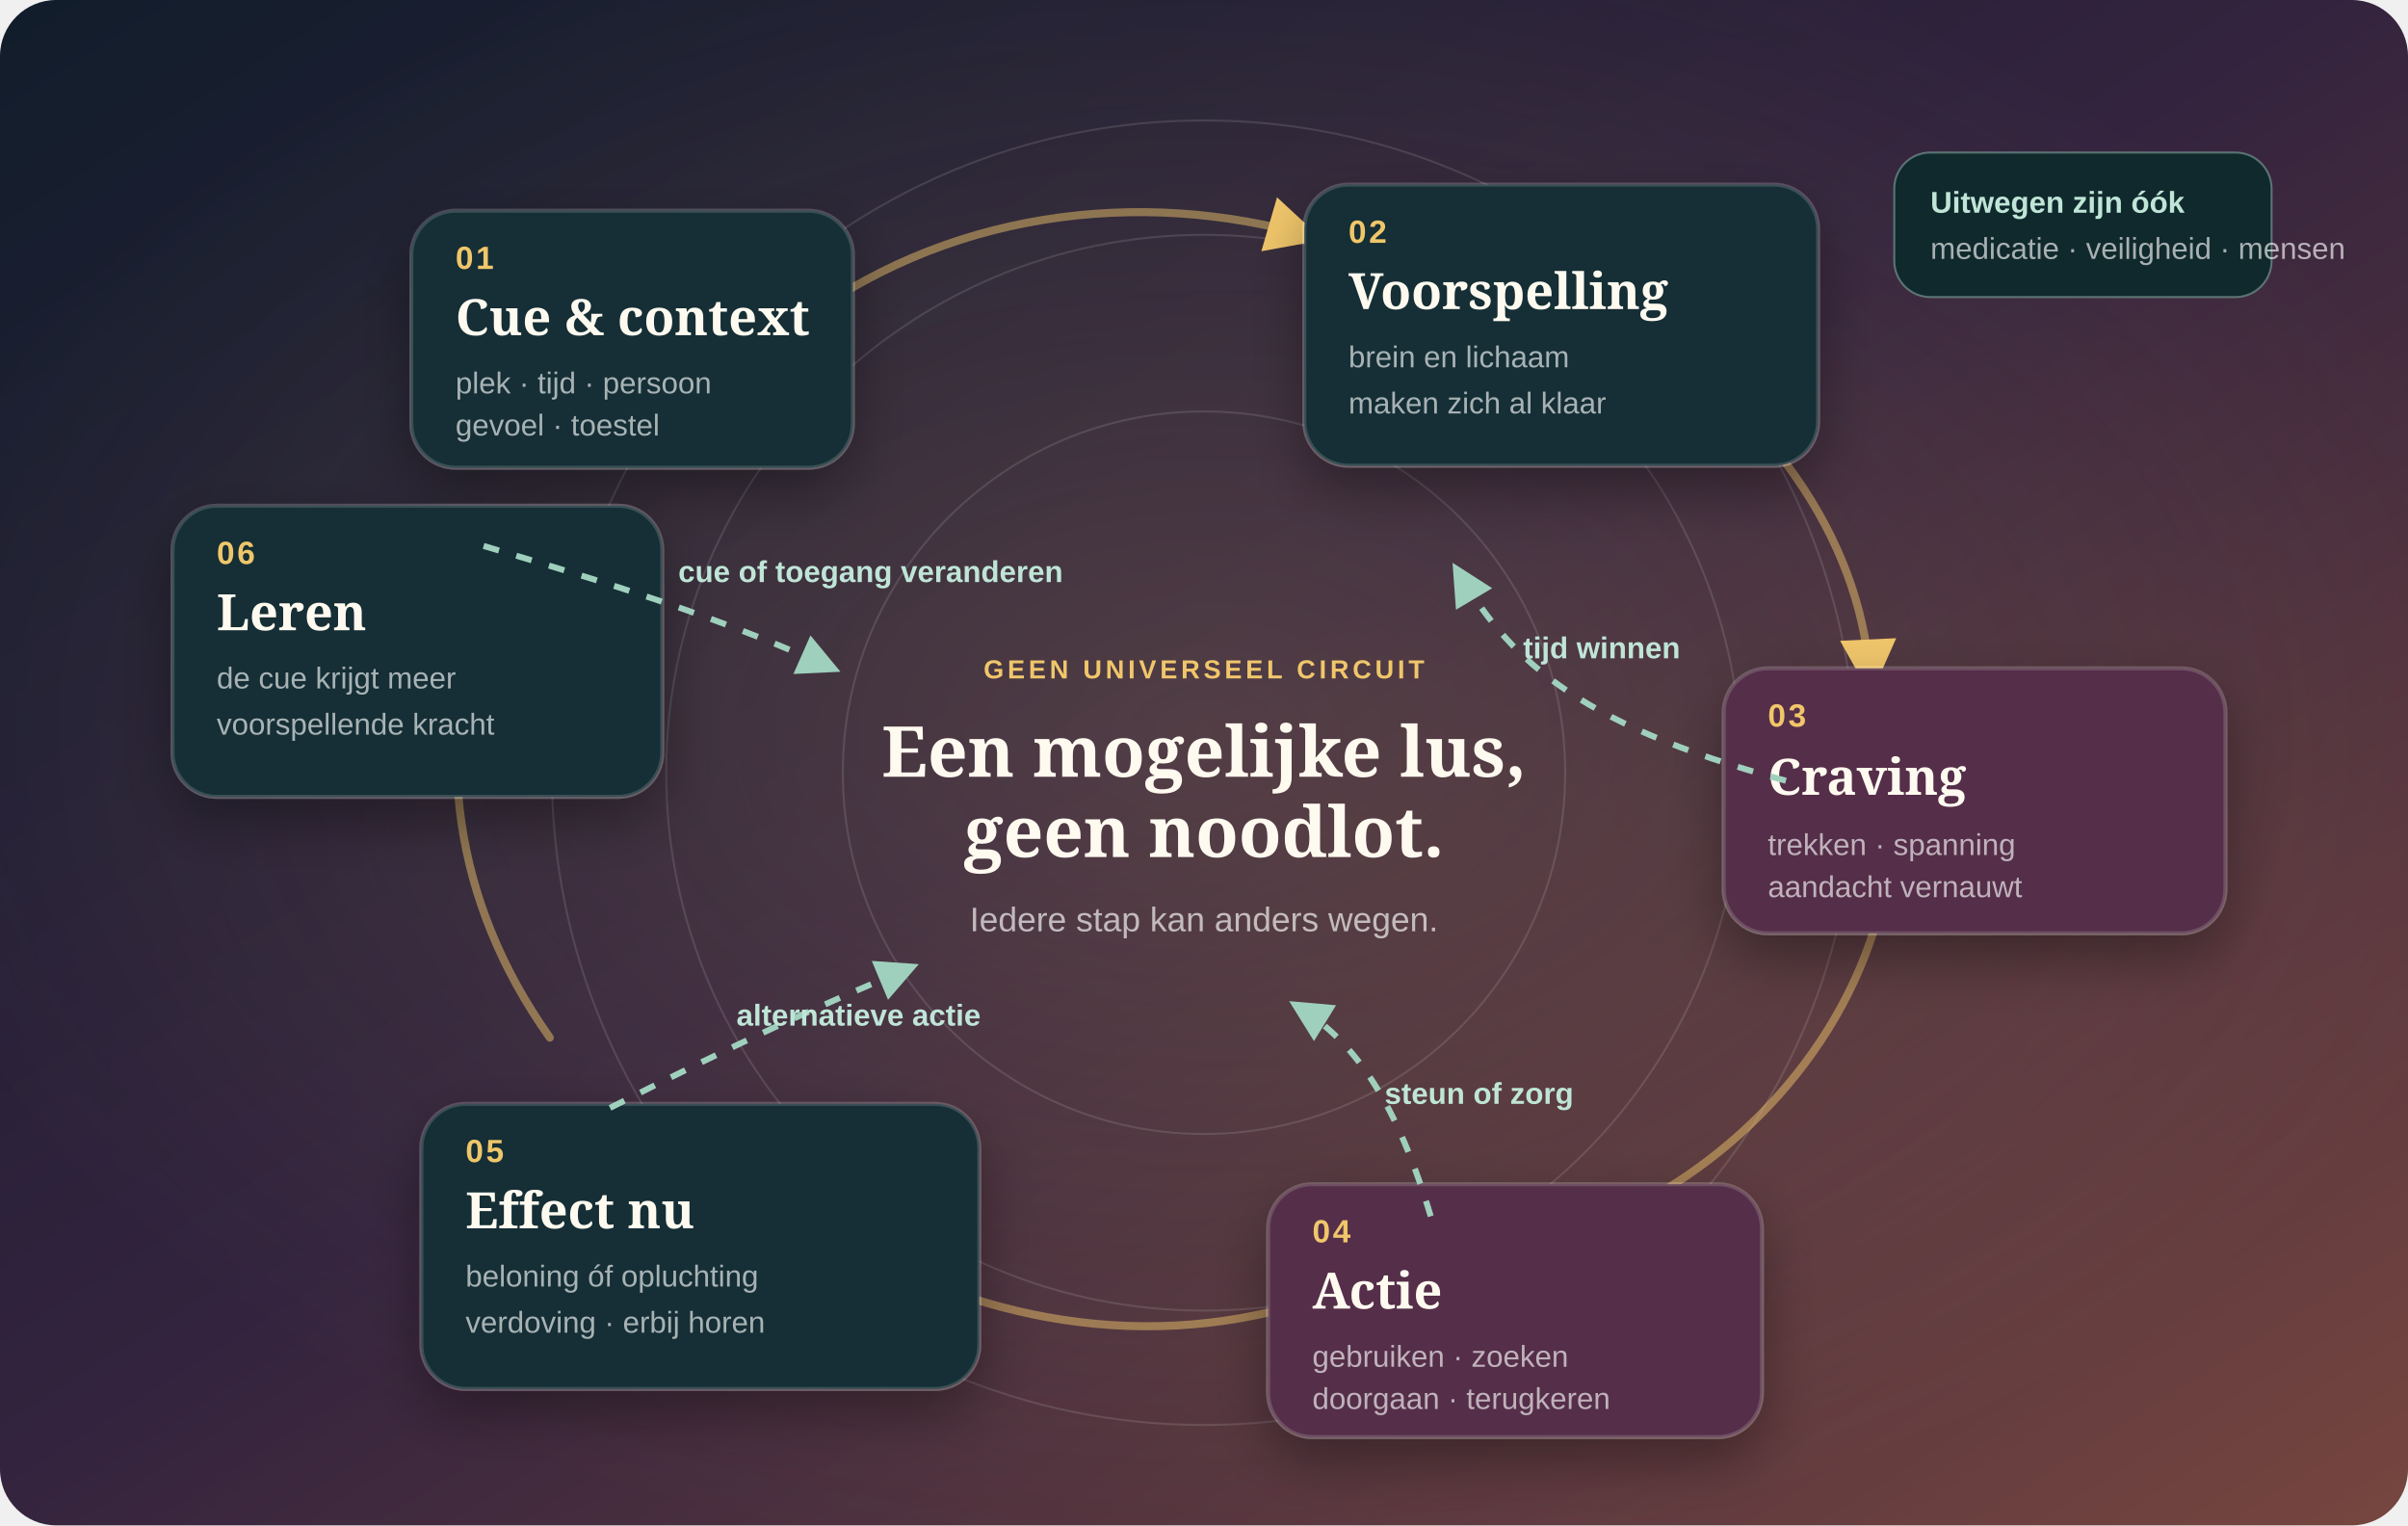
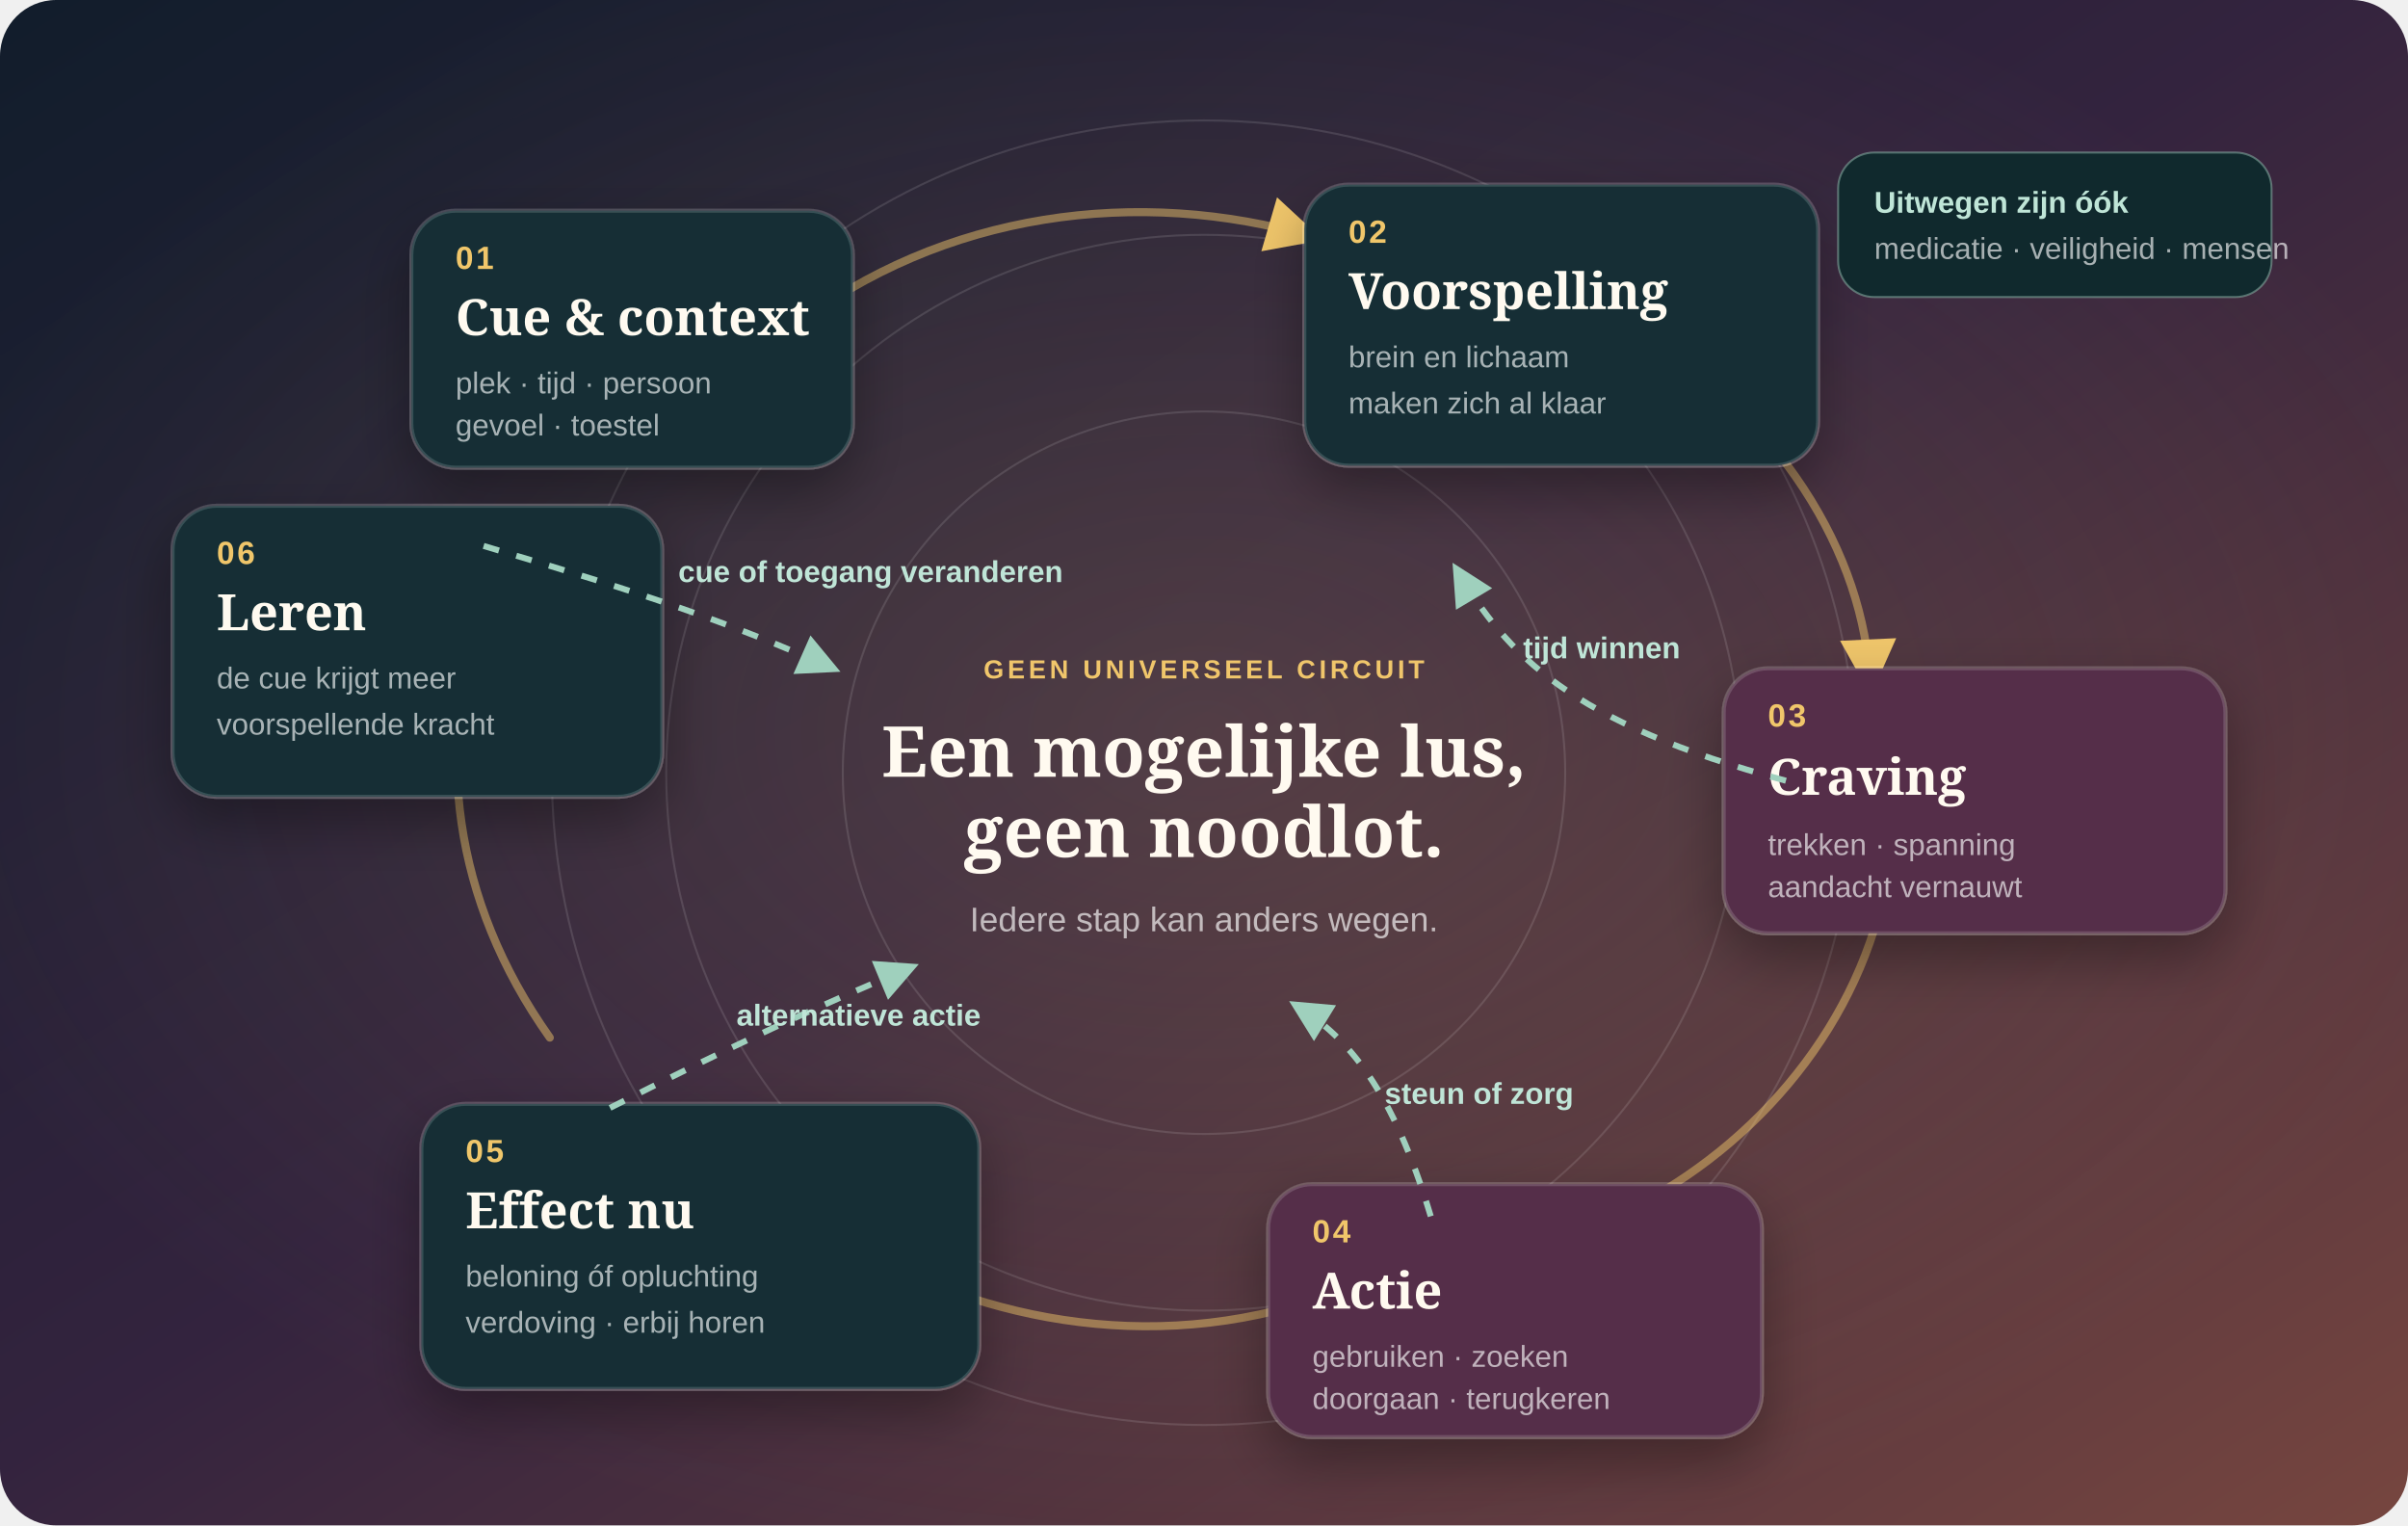
<svg xmlns="http://www.w3.org/2000/svg" viewBox="0 0 1200 760" role="img" aria-labelledby="title desc">
  <defs>
    <linearGradient id="bg" x1="0" y1="0" x2="1" y2="1">
      <stop offset="0" stop-color="#111d2b" />
      <stop offset=".48" stop-color="#33233e" />
      <stop offset="1" stop-color="#77463f" />
    </linearGradient>
    <radialGradient id="glow" cx="50%" cy="48%" r="55%">
      <stop offset="0" stop-color="#f0c66b" stop-opacity=".16" />
      <stop offset="1" stop-color="#f0c66b" stop-opacity="0" />
    </radialGradient>
    <filter id="shadow" x="-20%" y="-20%" width="140%" height="140%">
      <feDropShadow dx="0" dy="12" stdDeviation="14" flood-color="#050c12" flood-opacity=".35" />
    </filter>
    <marker id="arrow" viewBox="0 0 10 10" refX="8" refY="5" markerWidth="7" markerHeight="7" orient="auto-start-reverse">
      <path d="M0 0 10 5 0 10Z" fill="#f0c66b" />
    </marker>
    <marker id="exit-arrow" viewBox="0 0 10 10" refX="8" refY="5" markerWidth="7" markerHeight="7" orient="auto-start-reverse">
      <path d="M0 0 10 5 0 10Z" fill="#9fd0bd" />
    </marker>
    <style>
      .orbit{fill:none;stroke:#f0c66b;stroke-opacity:.48;stroke-width:4;stroke-linecap:round;marker-end:url(#arrow)}
      .exit{fill:none;stroke:#9fd0bd;stroke-width:3;stroke-dasharray:8 9;marker-end:url(#exit-arrow)}
      .node{fill:#132f35;stroke:#fff;stroke-opacity:.16;stroke-width:2}
      .node-warm{fill:#542e48}
      .num{fill:#f0c66b;font:800 16px Arial,sans-serif;letter-spacing:.08em}
      .label{fill:#fffaf0;font:700 25px Georgia,serif}
      .sub{fill:#fff;fill-opacity:.63;font:500 15px Arial,sans-serif}
      .center-kicker{fill:#f0c66b;font:800 13px Arial,sans-serif;letter-spacing:.14em}
      .center-title{fill:#fffaf0;font:700 35px Georgia,serif}
      .center-sub{fill:#fff;fill-opacity:.65;font:500 17px Arial,sans-serif}
      .exit-label{fill:#bfe5d7;font:700 15px Arial,sans-serif}
    </style>
  </defs>
  <rect width="1200" height="760" rx="28" fill="url(#bg)" />
  <rect width="1200" height="760" rx="28" fill="url(#glow)" />
  <g opacity=".12" fill="none" stroke="#fff">
    <circle cx="600" cy="385" r="325" />
    <circle cx="600" cy="385" r="268" />
    <circle cx="600" cy="385" r="180" />
  </g>
  <path class="orbit" d="M394 164 C470 105 568 93 654 118" />
  <path class="orbit" d="M808 158 C888 207 929 276 932 341" />
  <path class="orbit" d="M934 463 C912 533 854 589 786 614" />
  <path class="orbit" d="M636 653 C547 675 460 648 397 603" />
  <path class="orbit" d="M274 517 C225 448 217 372 240 304" />
  <path class="orbit" d="M282 224 C304 195 328 174 360 157" />
  <g filter="url(#shadow)">
    <g transform="translate(205 105)">
      <rect class="node" width="220" height="128" rx="22" />
      <text class="num" x="22" y="29">01</text>
      <text class="label" x="22" y="62">Cue &amp; context</text>
      <text class="sub" x="22" y="91">plek · tijd · persoon</text>
      <text class="sub" x="22" y="112">gevoel · toestel</text>
    </g>
    <g transform="translate(650 92)">
      <rect class="node" width="256" height="140" rx="22" />
      <text class="num" x="22" y="29">02</text>
      <text class="label" x="22" y="62">Voorspelling</text>
      <text class="sub" x="22" y="91">brein en lichaam</text>
      <text class="sub" x="22" y="114">maken zich al klaar</text>
    </g>
    <g transform="translate(859 333)">
      <rect class="node node-warm" width="250" height="132" rx="22" />
      <text class="num" x="22" y="29">03</text>
      <text class="label" x="22" y="63">Craving</text>
      <text class="sub" x="22" y="93">trekken · spanning</text>
      <text class="sub" x="22" y="114">aandacht vernauwt</text>
    </g>
    <g transform="translate(632 590)">
      <rect class="node node-warm" width="246" height="126" rx="22" />
      <text class="num" x="22" y="29">04</text>
      <text class="label" x="22" y="62">Actie</text>
      <text class="sub" x="22" y="91">gebruiken · zoeken</text>
      <text class="sub" x="22" y="112">doorgaan · terugkeren</text>
    </g>
    <g transform="translate(210 550)">
      <rect class="node" width="278" height="142" rx="22" />
      <text class="num" x="22" y="29">05</text>
      <text class="label" x="22" y="62">Effect nu</text>
      <text class="sub" x="22" y="91">beloning óf opluchting</text>
      <text class="sub" x="22" y="114">verdoving · erbij horen</text>
    </g>
    <g transform="translate(86 252)">
      <rect class="node" width="244" height="145" rx="22" />
      <text class="num" x="22" y="29">06</text>
      <text class="label" x="22" y="62">Leren</text>
      <text class="sub" x="22" y="91">de cue krijgt meer</text>
      <text class="sub" x="22" y="114">voorspellende kracht</text>
    </g>
  </g>
  <g text-anchor="middle">
    <text class="center-kicker" x="600" y="338">GEEN UNIVERSEEL CIRCUIT</text>
    <text class="center-title" x="600" y="387">Een mogelijke lus,</text>
    <text class="center-title" x="600" y="427">geen noodlot.</text>
    <text class="center-sub" x="600" y="464">Iedere stap kan anders wegen.</text>
  </g>
  <path class="exit" d="M890 389 C782 360 751 326 726 284" />
  <text class="exit-label" x="759" y="328">tijd winnen</text>
  <path class="exit" d="M713 606 C694 543 672 517 646 501" />
  <text class="exit-label" x="690" y="550">steun of zorg</text>
  <path class="exit" d="M304 552 C367 520 406 502 454 482" />
  <text class="exit-label" x="367" y="511">alternatieve actie</text>
  <path class="exit" d="M241 272 C322 296 363 310 415 333" />
  <text class="exit-label" x="338" y="290">cue of toegang veranderen</text>
-   <g transform="translate(944 76)">
-     <rect width="188" height="72" rx="18" fill="#10292d" stroke="#9fd0bd" stroke-opacity=".45" />
+   <g transform="translate(916 76)">
+     <rect width="216" height="72" rx="18" fill="#10292d" stroke="#9fd0bd" stroke-opacity=".45" />
    <text class="exit-label" x="18" y="30">Uitwegen zijn óók</text>
    <text class="sub" x="18" y="53">medicatie · veiligheid · mensen</text>
  </g>
</svg>
